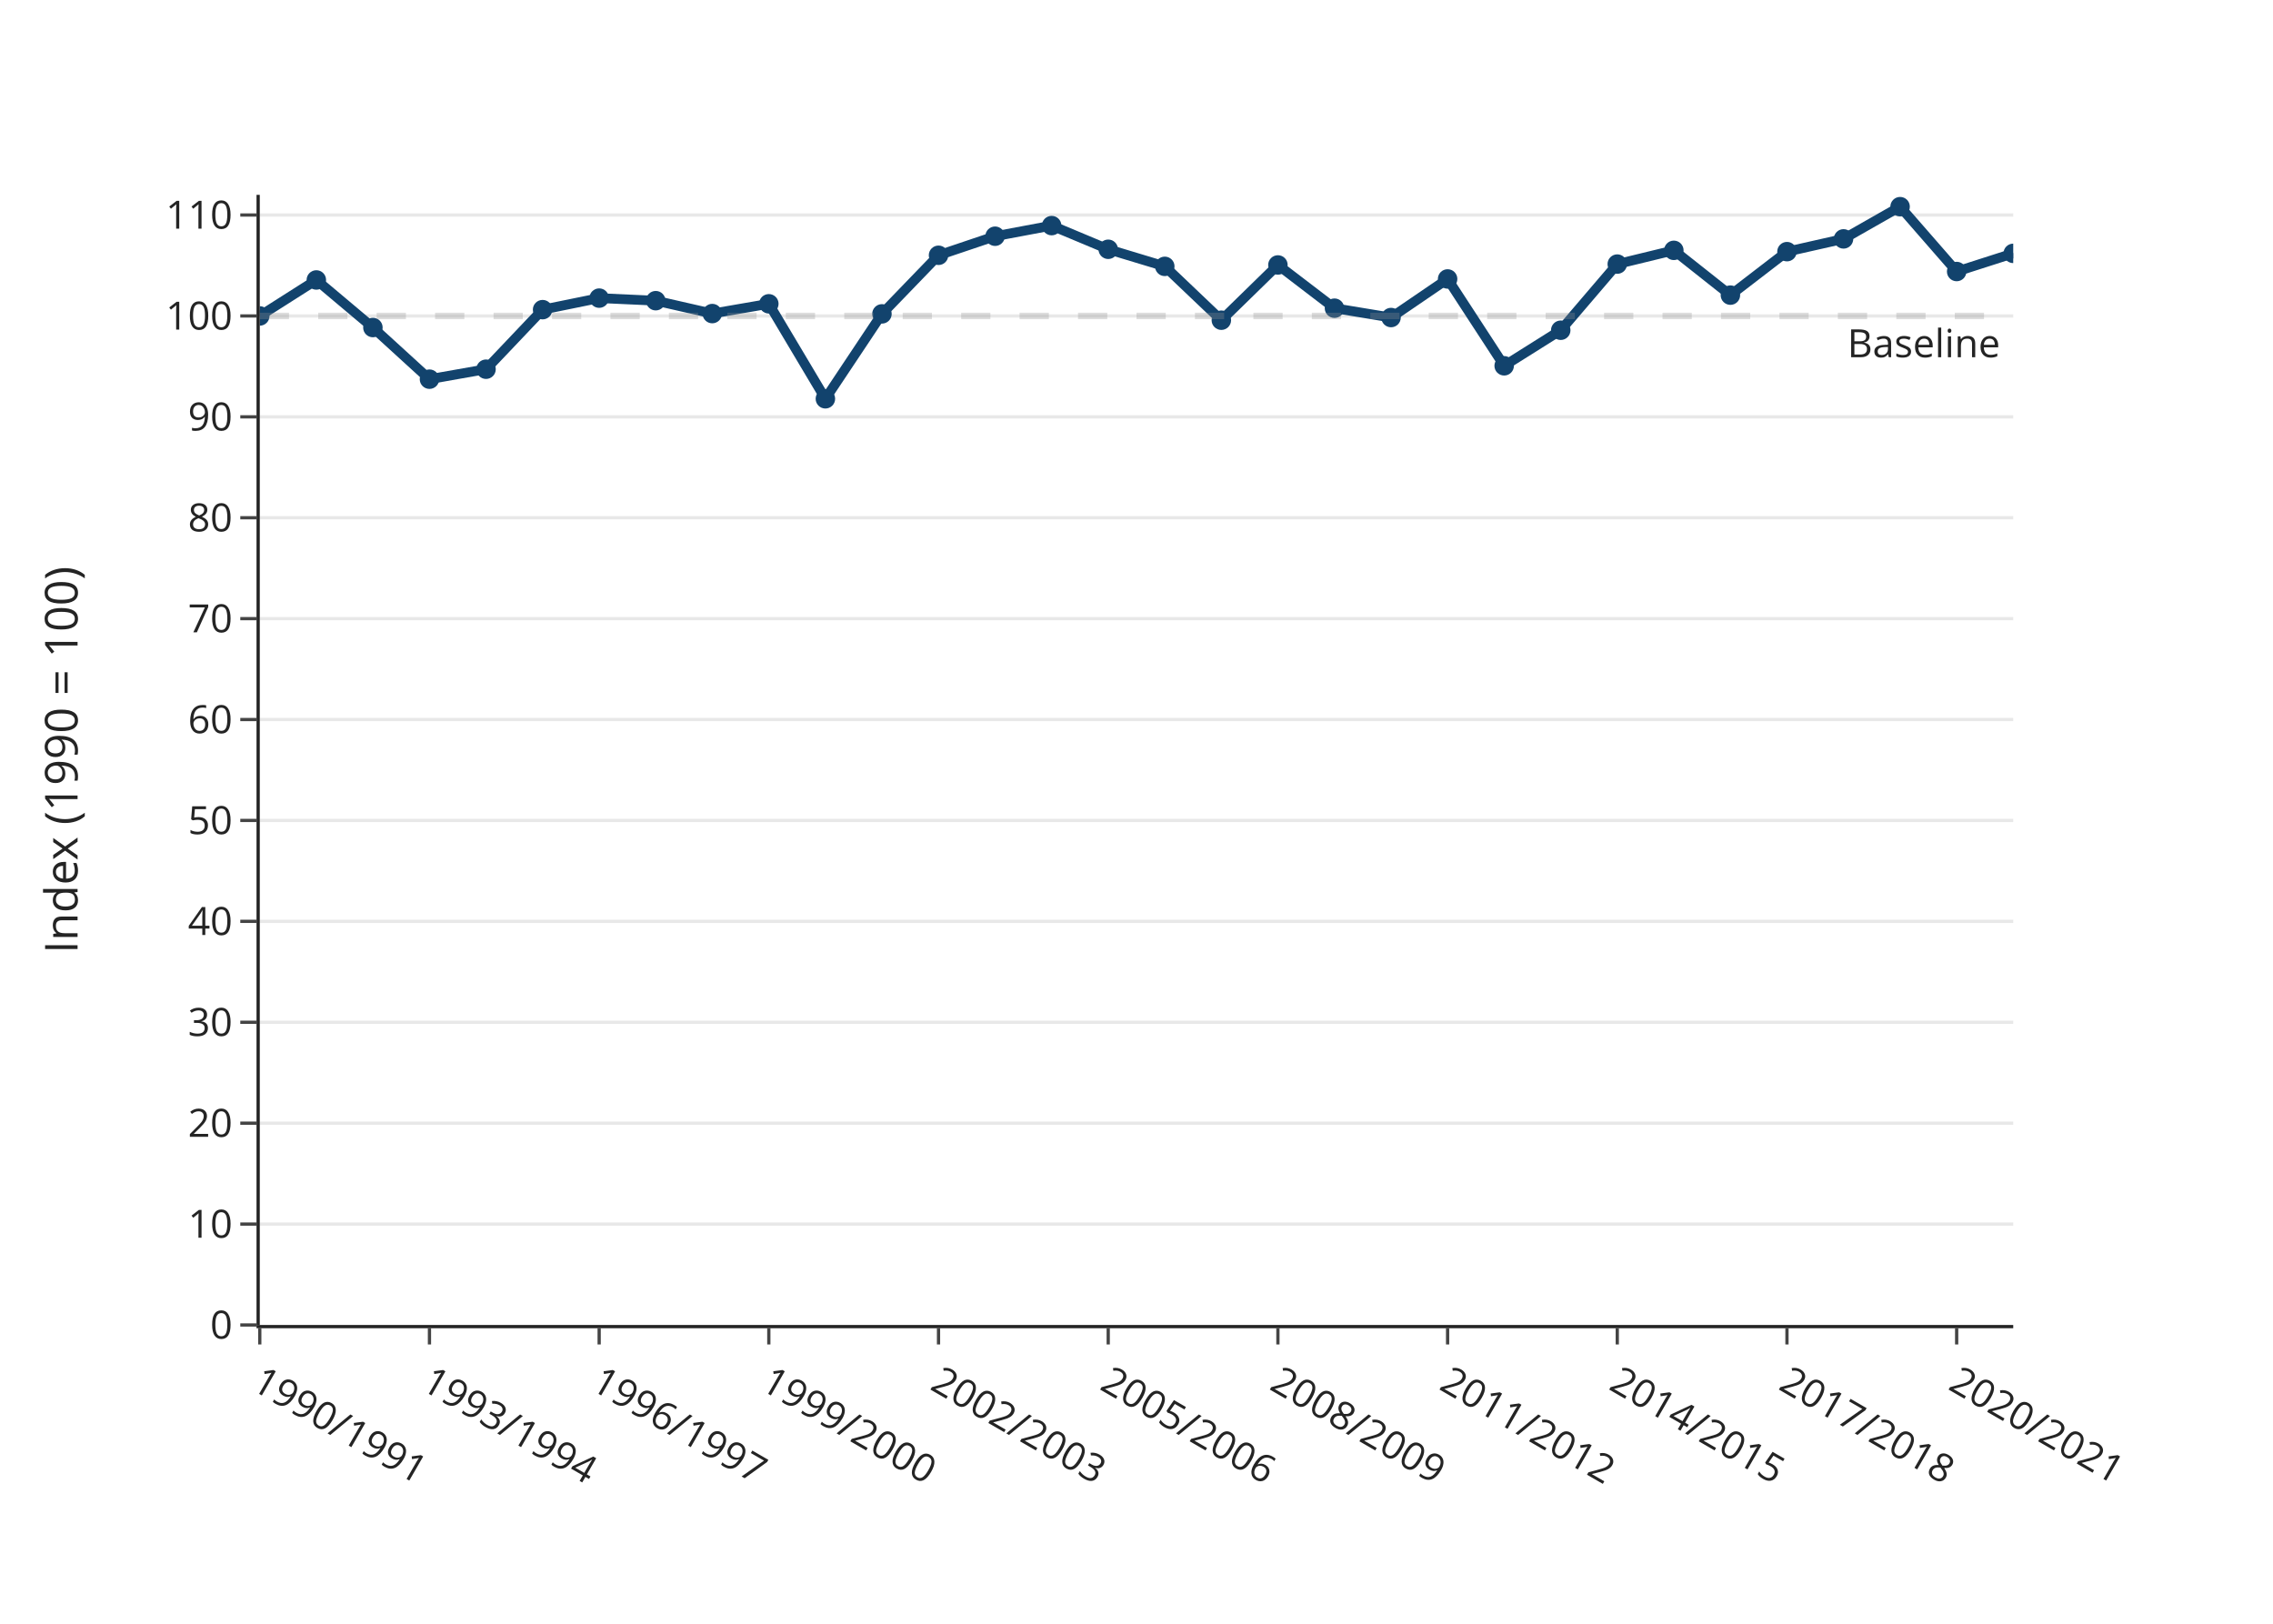
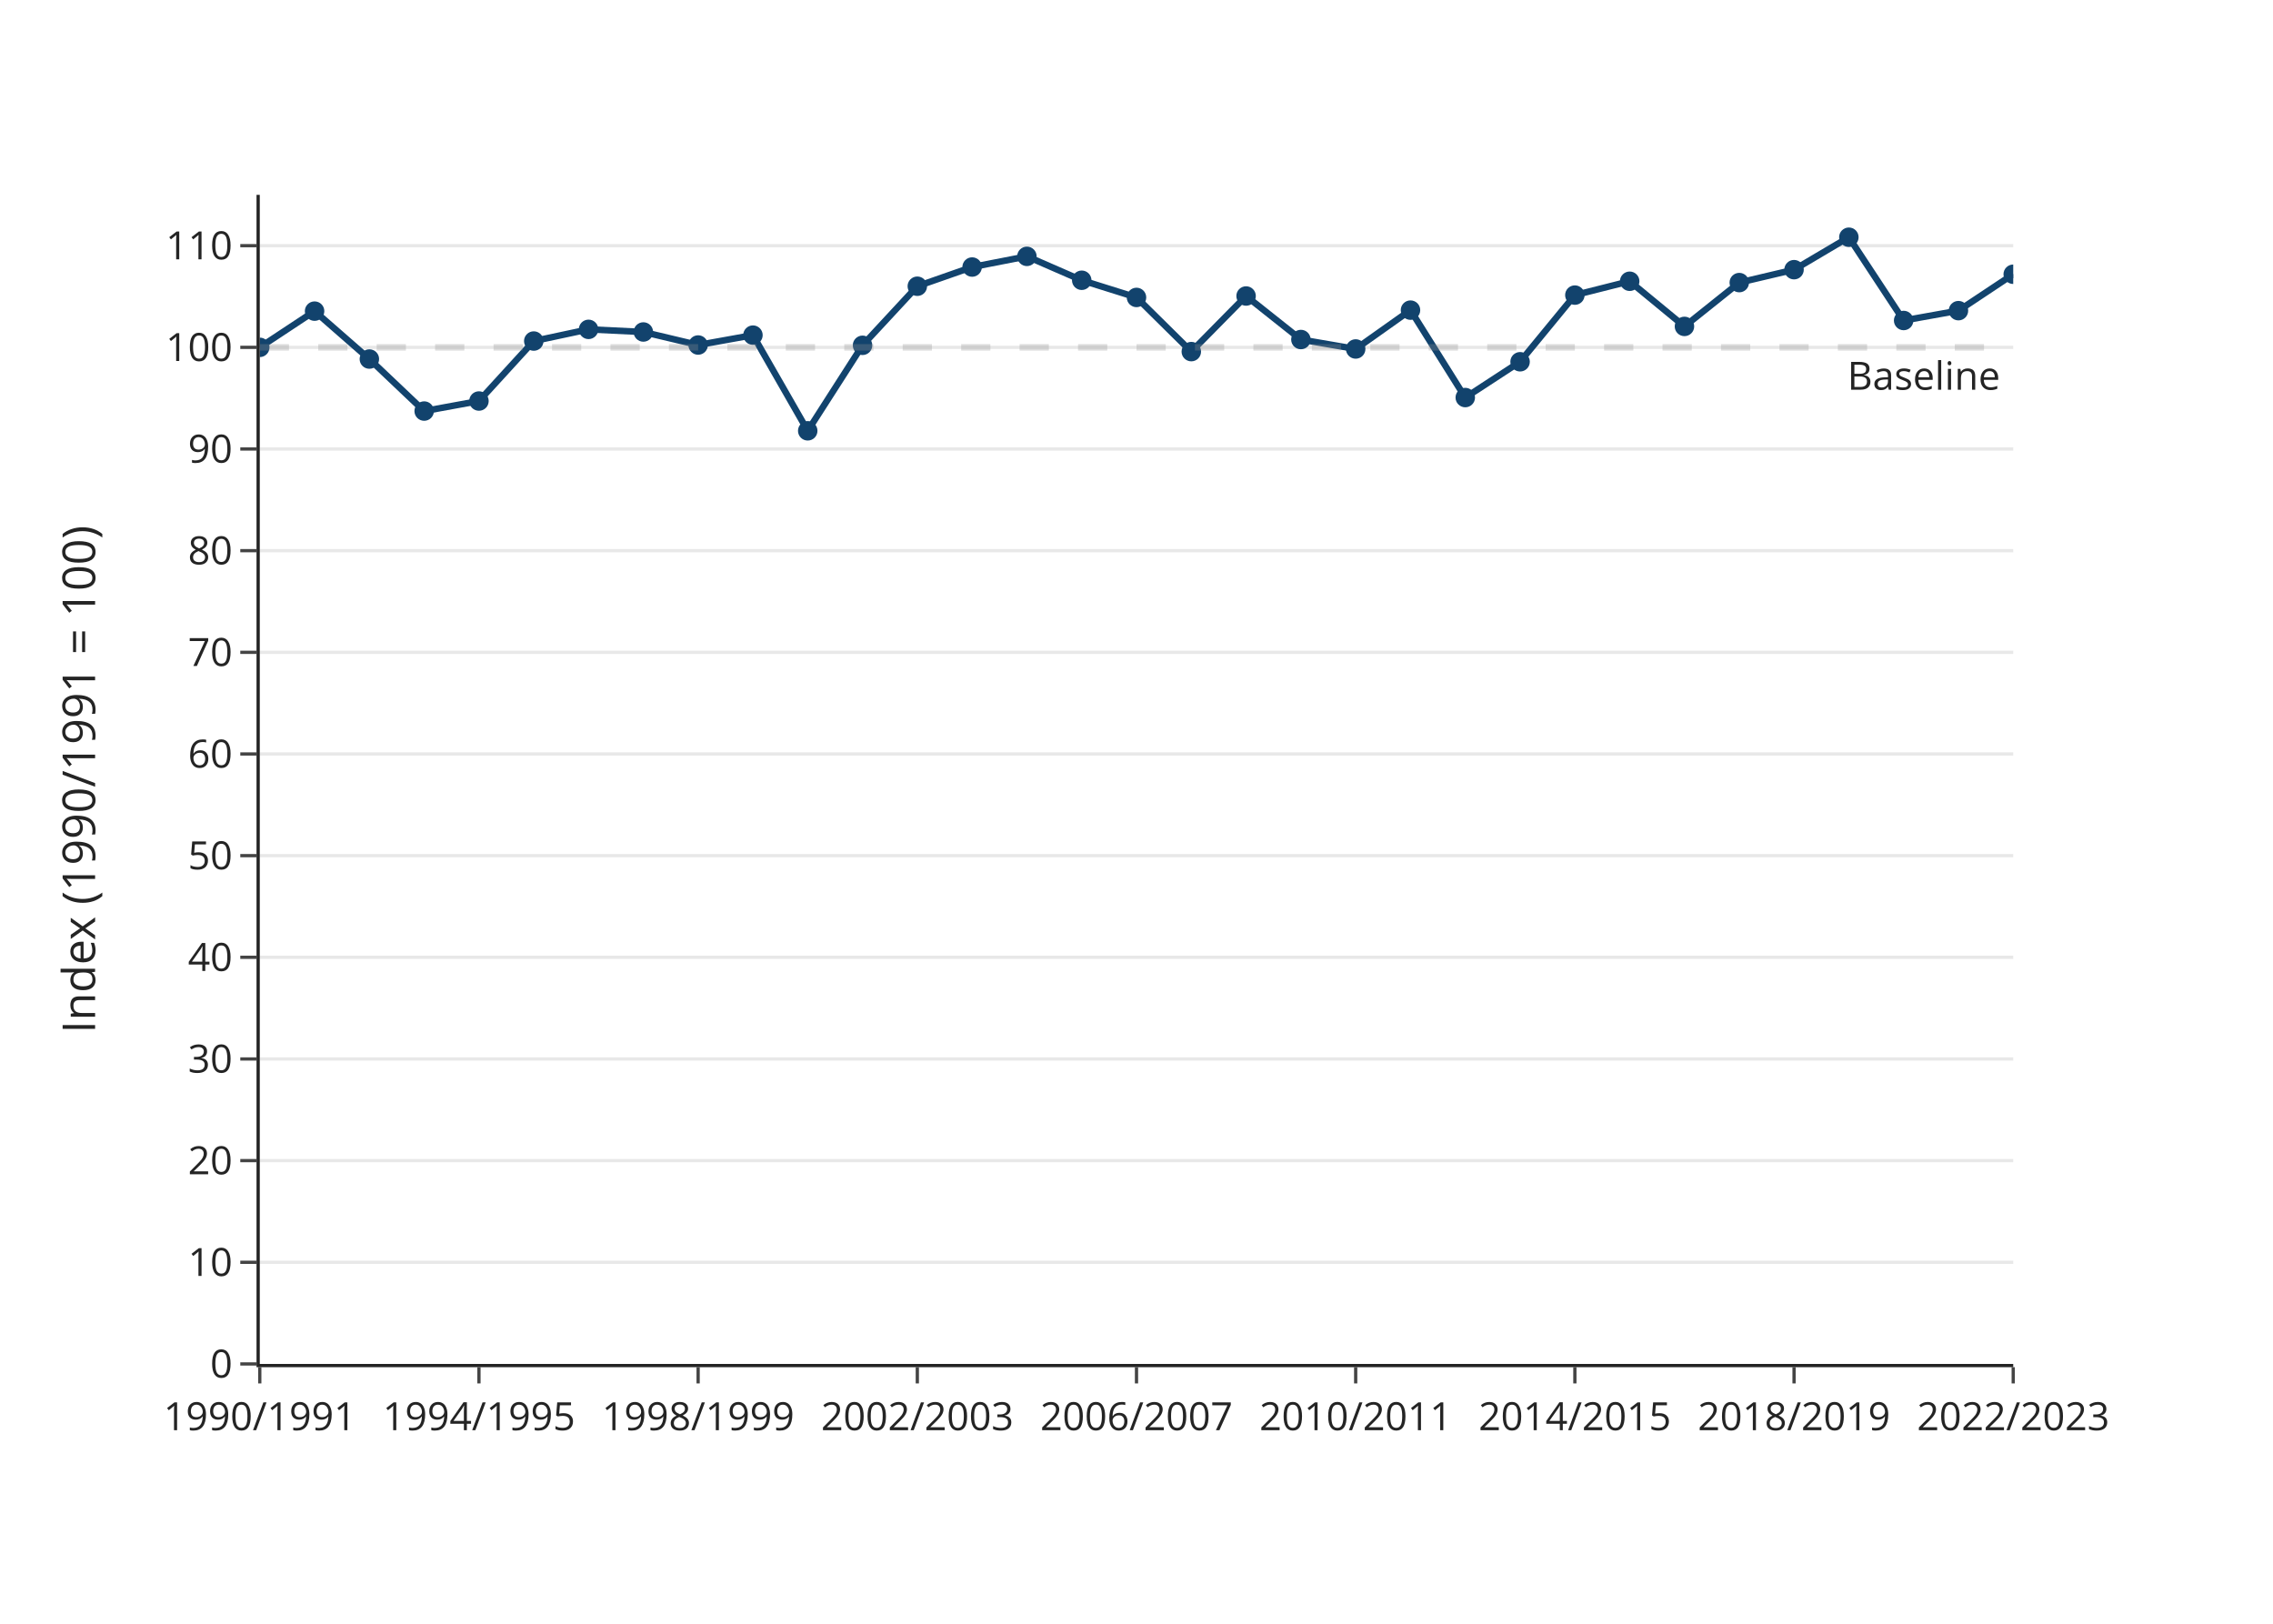
<svg xmlns="http://www.w3.org/2000/svg" class="main-svg" width="700" height="500" style="" viewBox="0 0 700 500">
  <rect x="0" y="0" width="700" height="500" style="fill: rgb(255, 255, 255); fill-opacity: 1;" />
-   <defs id="defs-6991d7">
+   <defs id="defs-ba2e02">
    <g class="clips">
-       <clipPath id="clip6991d7xyplot" class="plotclip">
-         <rect width="540" height="348" />
-       </clipPath>
-       <clipPath class="axesclip" id="clip6991d7x">
+       <clipPath id="clipba2e02xyplot" class="plotclip">
+         <rect width="540" height="360" />
+       </clipPath>
+       <clipPath class="axesclip" id="clipba2e02x">
        <rect x="80" y="0" width="540" height="500" />
      </clipPath>
-       <clipPath class="axesclip" id="clip6991d7y">
-         <rect x="0" y="60" width="700" height="348" />
-       </clipPath>
-       <clipPath class="axesclip" id="clip6991d7xy">
-         <rect x="80" y="60" width="540" height="348" />
+       <clipPath class="axesclip" id="clipba2e02y">
+         <rect x="0" y="60" width="700" height="360" />
+       </clipPath>
+       <clipPath class="axesclip" id="clipba2e02xy">
+         <rect x="80" y="60" width="540" height="360" />
      </clipPath>
    </g>
    <g class="gradients" />
    <g class="patterns" />
  </defs>
  <g class="bglayer" />
  <g class="layer-below">
    <g class="imagelayer" />
    <g class="shapelayer" />
  </g>
  <g class="cartesianlayer">
    <g class="subplot xy">
      <g class="layer-subplot">
        <g class="shapelayer" />
        <g class="imagelayer" />
      </g>
      <g class="minor-gridlayer">
        <g class="x" />
        <g class="y" />
      </g>
      <g class="gridlayer">
        <g class="x" />
        <g class="y">
-           <path class="ygrid crisp" transform="translate(0,376.93)" d="M80,0h540" style="stroke: rgb(232, 232, 232); stroke-opacity: 1; stroke-width: 1px;" />
-           <path class="ygrid crisp" transform="translate(0,345.86)" d="M80,0h540" style="stroke: rgb(232, 232, 232); stroke-opacity: 1; stroke-width: 1px;" />
-           <path class="ygrid crisp" transform="translate(0,314.79)" d="M80,0h540" style="stroke: rgb(232, 232, 232); stroke-opacity: 1; stroke-width: 1px;" />
-           <path class="ygrid crisp" transform="translate(0,283.71)" d="M80,0h540" style="stroke: rgb(232, 232, 232); stroke-opacity: 1; stroke-width: 1px;" />
-           <path class="ygrid crisp" transform="translate(0,252.64)" d="M80,0h540" style="stroke: rgb(232, 232, 232); stroke-opacity: 1; stroke-width: 1px;" />
-           <path class="ygrid crisp" transform="translate(0,221.57)" d="M80,0h540" style="stroke: rgb(232, 232, 232); stroke-opacity: 1; stroke-width: 1px;" />
-           <path class="ygrid crisp" transform="translate(0,190.5)" d="M80,0h540" style="stroke: rgb(232, 232, 232); stroke-opacity: 1; stroke-width: 1px;" />
-           <path class="ygrid crisp" transform="translate(0,159.43)" d="M80,0h540" style="stroke: rgb(232, 232, 232); stroke-opacity: 1; stroke-width: 1px;" />
-           <path class="ygrid crisp" transform="translate(0,128.36)" d="M80,0h540" style="stroke: rgb(232, 232, 232); stroke-opacity: 1; stroke-width: 1px;" />
-           <path class="ygrid crisp" transform="translate(0,97.29)" d="M80,0h540" style="stroke: rgb(232, 232, 232); stroke-opacity: 1; stroke-width: 1px;" />
-           <path class="ygrid crisp" transform="translate(0,66.21)" d="M80,0h540" style="stroke: rgb(232, 232, 232); stroke-opacity: 1; stroke-width: 1px;" />
+           <path class="ygrid crisp" transform="translate(0,388.7)" d="M80,0h540" style="stroke: rgb(232, 232, 232); stroke-opacity: 1; stroke-width: 1px;" />
+           <path class="ygrid crisp" transform="translate(0,357.39)" d="M80,0h540" style="stroke: rgb(232, 232, 232); stroke-opacity: 1; stroke-width: 1px;" />
+           <path class="ygrid crisp" transform="translate(0,326.09)" d="M80,0h540" style="stroke: rgb(232, 232, 232); stroke-opacity: 1; stroke-width: 1px;" />
+           <path class="ygrid crisp" transform="translate(0,294.78)" d="M80,0h540" style="stroke: rgb(232, 232, 232); stroke-opacity: 1; stroke-width: 1px;" />
+           <path class="ygrid crisp" transform="translate(0,263.48)" d="M80,0h540" style="stroke: rgb(232, 232, 232); stroke-opacity: 1; stroke-width: 1px;" />
+           <path class="ygrid crisp" transform="translate(0,232.17)" d="M80,0h540" style="stroke: rgb(232, 232, 232); stroke-opacity: 1; stroke-width: 1px;" />
+           <path class="ygrid crisp" transform="translate(0,200.87)" d="M80,0h540" style="stroke: rgb(232, 232, 232); stroke-opacity: 1; stroke-width: 1px;" />
+           <path class="ygrid crisp" transform="translate(0,169.57)" d="M80,0h540" style="stroke: rgb(232, 232, 232); stroke-opacity: 1; stroke-width: 1px;" />
+           <path class="ygrid crisp" transform="translate(0,138.26)" d="M80,0h540" style="stroke: rgb(232, 232, 232); stroke-opacity: 1; stroke-width: 1px;" />
+           <path class="ygrid crisp" transform="translate(0,106.96)" d="M80,0h540" style="stroke: rgb(232, 232, 232); stroke-opacity: 1; stroke-width: 1px;" />
+           <path class="ygrid crisp" transform="translate(0,75.65)" d="M80,0h540" style="stroke: rgb(232, 232, 232); stroke-opacity: 1; stroke-width: 1px;" />
        </g>
      </g>
      <g class="zerolinelayer" />
+       <g class="layer-between">
+         <g class="shapelayer" />
+         <g class="imagelayer" />
+       </g>
      <path class="xlines-below" />
      <path class="ylines-below" />
      <g class="overlines-below" />
      <g class="xaxislayer-below" />
      <g class="yaxislayer-below" />
      <g class="overaxes-below" />
-       <g class="plot" transform="translate(80,60)" clip-path="url(#clip6991d7xyplot)">
+       <g class="plot" transform="translate(80,60)" clip-path="url(#clipba2e02xyplot)">
        <g class="scatterlayer mlayer">
-           <g class="trace scatter traceb285ca" style="stroke-miterlimit: 2; opacity: 1;">
+           <g class="trace scatter trace11391c" style="stroke-miterlimit: 2; opacity: 1;">
            <g class="fills" />
            <g class="errorbars" />
            <g class="lines">
-               <path class="js-line" d="M0,37.29L17.42,26.21L34.84,40.86L52.26,56.76L69.68,53.69L87.1,35.35L104.52,31.8L121.94,32.59L139.35,36.56L156.77,33.55L174.19,62.8L191.61,36.65L209.03,18.61L226.45,12.74L243.87,9.47L261.29,16.76L278.71,22.02L296.13,38.6L313.55,21.59L330.97,34.9L348.39,37.78L365.81,25.9L383.23,52.64L400.65,41.69L418.06,21.32L435.48,17.09L452.9,30.88L470.32,17.49L487.74,13.56L505.16,3.64L522.58,23.61L540,18.02" style="vector-effect: non-scaling-stroke; fill: none; stroke: rgb(18, 67, 109); stroke-opacity: 1; stroke-width: 3px; opacity: 1;" />
+               <path class="js-line" d="M0,46.96L16.88,35.81L33.75,50.56L50.63,66.58L67.5,63.49L84.38,45.02L101.25,41.42L118.13,42.23L135,46.24L151.88,43.2L168.75,72.66L185.63,46.33L202.5,28.14L219.38,22.23L236.25,18.94L253.13,26.3L270,31.59L286.88,48.27L303.75,31.15L320.63,44.55L337.5,47.46L354.38,35.5L371.25,62.42L388.13,51.4L405,30.87L421.88,26.61L438.75,40.51L455.63,27.02L472.5,23.04L489.38,13.05L506.25,38.69L523.13,35.66L540,24.45" style="vector-effect: none; fill: none; stroke: rgb(18, 67, 109); stroke-opacity: 1; stroke-width: 2px; opacity: 1;" />
            </g>
            <g class="points">
-               <path class="point" transform="translate(0,37.29)" d="M3,0A3,3 0 1,1 0,-3A3,3 0 0,1 3,0Z" style="opacity: 1; stroke-width: 0px; fill: rgb(18, 67, 109); fill-opacity: 1;" />
-               <path class="point" transform="translate(17.42,26.21)" d="M3,0A3,3 0 1,1 0,-3A3,3 0 0,1 3,0Z" style="opacity: 1; stroke-width: 0px; fill: rgb(18, 67, 109); fill-opacity: 1;" />
-               <path class="point" transform="translate(34.84,40.86)" d="M3,0A3,3 0 1,1 0,-3A3,3 0 0,1 3,0Z" style="opacity: 1; stroke-width: 0px; fill: rgb(18, 67, 109); fill-opacity: 1;" />
-               <path class="point" transform="translate(52.26,56.76)" d="M3,0A3,3 0 1,1 0,-3A3,3 0 0,1 3,0Z" style="opacity: 1; stroke-width: 0px; fill: rgb(18, 67, 109); fill-opacity: 1;" />
-               <path class="point" transform="translate(69.68,53.69)" d="M3,0A3,3 0 1,1 0,-3A3,3 0 0,1 3,0Z" style="opacity: 1; stroke-width: 0px; fill: rgb(18, 67, 109); fill-opacity: 1;" />
-               <path class="point" transform="translate(87.1,35.35)" d="M3,0A3,3 0 1,1 0,-3A3,3 0 0,1 3,0Z" style="opacity: 1; stroke-width: 0px; fill: rgb(18, 67, 109); fill-opacity: 1;" />
-               <path class="point" transform="translate(104.52,31.8)" d="M3,0A3,3 0 1,1 0,-3A3,3 0 0,1 3,0Z" style="opacity: 1; stroke-width: 0px; fill: rgb(18, 67, 109); fill-opacity: 1;" />
-               <path class="point" transform="translate(121.94,32.59)" d="M3,0A3,3 0 1,1 0,-3A3,3 0 0,1 3,0Z" style="opacity: 1; stroke-width: 0px; fill: rgb(18, 67, 109); fill-opacity: 1;" />
-               <path class="point" transform="translate(139.35,36.56)" d="M3,0A3,3 0 1,1 0,-3A3,3 0 0,1 3,0Z" style="opacity: 1; stroke-width: 0px; fill: rgb(18, 67, 109); fill-opacity: 1;" />
-               <path class="point" transform="translate(156.77,33.55)" d="M3,0A3,3 0 1,1 0,-3A3,3 0 0,1 3,0Z" style="opacity: 1; stroke-width: 0px; fill: rgb(18, 67, 109); fill-opacity: 1;" />
-               <path class="point" transform="translate(174.19,62.8)" d="M3,0A3,3 0 1,1 0,-3A3,3 0 0,1 3,0Z" style="opacity: 1; stroke-width: 0px; fill: rgb(18, 67, 109); fill-opacity: 1;" />
-               <path class="point" transform="translate(191.61,36.65)" d="M3,0A3,3 0 1,1 0,-3A3,3 0 0,1 3,0Z" style="opacity: 1; stroke-width: 0px; fill: rgb(18, 67, 109); fill-opacity: 1;" />
-               <path class="point" transform="translate(209.03,18.61)" d="M3,0A3,3 0 1,1 0,-3A3,3 0 0,1 3,0Z" style="opacity: 1; stroke-width: 0px; fill: rgb(18, 67, 109); fill-opacity: 1;" />
-               <path class="point" transform="translate(226.45,12.74)" d="M3,0A3,3 0 1,1 0,-3A3,3 0 0,1 3,0Z" style="opacity: 1; stroke-width: 0px; fill: rgb(18, 67, 109); fill-opacity: 1;" />
-               <path class="point" transform="translate(243.87,9.47)" d="M3,0A3,3 0 1,1 0,-3A3,3 0 0,1 3,0Z" style="opacity: 1; stroke-width: 0px; fill: rgb(18, 67, 109); fill-opacity: 1;" />
-               <path class="point" transform="translate(261.29,16.76)" d="M3,0A3,3 0 1,1 0,-3A3,3 0 0,1 3,0Z" style="opacity: 1; stroke-width: 0px; fill: rgb(18, 67, 109); fill-opacity: 1;" />
-               <path class="point" transform="translate(278.71,22.02)" d="M3,0A3,3 0 1,1 0,-3A3,3 0 0,1 3,0Z" style="opacity: 1; stroke-width: 0px; fill: rgb(18, 67, 109); fill-opacity: 1;" />
-               <path class="point" transform="translate(296.13,38.6)" d="M3,0A3,3 0 1,1 0,-3A3,3 0 0,1 3,0Z" style="opacity: 1; stroke-width: 0px; fill: rgb(18, 67, 109); fill-opacity: 1;" />
-               <path class="point" transform="translate(313.55,21.59)" d="M3,0A3,3 0 1,1 0,-3A3,3 0 0,1 3,0Z" style="opacity: 1; stroke-width: 0px; fill: rgb(18, 67, 109); fill-opacity: 1;" />
-               <path class="point" transform="translate(330.97,34.9)" d="M3,0A3,3 0 1,1 0,-3A3,3 0 0,1 3,0Z" style="opacity: 1; stroke-width: 0px; fill: rgb(18, 67, 109); fill-opacity: 1;" />
-               <path class="point" transform="translate(348.39,37.78)" d="M3,0A3,3 0 1,1 0,-3A3,3 0 0,1 3,0Z" style="opacity: 1; stroke-width: 0px; fill: rgb(18, 67, 109); fill-opacity: 1;" />
-               <path class="point" transform="translate(365.81,25.9)" d="M3,0A3,3 0 1,1 0,-3A3,3 0 0,1 3,0Z" style="opacity: 1; stroke-width: 0px; fill: rgb(18, 67, 109); fill-opacity: 1;" />
-               <path class="point" transform="translate(383.23,52.64)" d="M3,0A3,3 0 1,1 0,-3A3,3 0 0,1 3,0Z" style="opacity: 1; stroke-width: 0px; fill: rgb(18, 67, 109); fill-opacity: 1;" />
-               <path class="point" transform="translate(400.65,41.69)" d="M3,0A3,3 0 1,1 0,-3A3,3 0 0,1 3,0Z" style="opacity: 1; stroke-width: 0px; fill: rgb(18, 67, 109); fill-opacity: 1;" />
-               <path class="point" transform="translate(418.06,21.32)" d="M3,0A3,3 0 1,1 0,-3A3,3 0 0,1 3,0Z" style="opacity: 1; stroke-width: 0px; fill: rgb(18, 67, 109); fill-opacity: 1;" />
-               <path class="point" transform="translate(435.48,17.09)" d="M3,0A3,3 0 1,1 0,-3A3,3 0 0,1 3,0Z" style="opacity: 1; stroke-width: 0px; fill: rgb(18, 67, 109); fill-opacity: 1;" />
-               <path class="point" transform="translate(452.9,30.88)" d="M3,0A3,3 0 1,1 0,-3A3,3 0 0,1 3,0Z" style="opacity: 1; stroke-width: 0px; fill: rgb(18, 67, 109); fill-opacity: 1;" />
-               <path class="point" transform="translate(470.32,17.49)" d="M3,0A3,3 0 1,1 0,-3A3,3 0 0,1 3,0Z" style="opacity: 1; stroke-width: 0px; fill: rgb(18, 67, 109); fill-opacity: 1;" />
-               <path class="point" transform="translate(487.74,13.56)" d="M3,0A3,3 0 1,1 0,-3A3,3 0 0,1 3,0Z" style="opacity: 1; stroke-width: 0px; fill: rgb(18, 67, 109); fill-opacity: 1;" />
-               <path class="point" transform="translate(505.16,3.64)" d="M3,0A3,3 0 1,1 0,-3A3,3 0 0,1 3,0Z" style="opacity: 1; stroke-width: 0px; fill: rgb(18, 67, 109); fill-opacity: 1;" />
-               <path class="point" transform="translate(522.58,23.61)" d="M3,0A3,3 0 1,1 0,-3A3,3 0 0,1 3,0Z" style="opacity: 1; stroke-width: 0px; fill: rgb(18, 67, 109); fill-opacity: 1;" />
-               <path class="point" transform="translate(540,18.02)" d="M3,0A3,3 0 1,1 0,-3A3,3 0 0,1 3,0Z" style="opacity: 1; stroke-width: 0px; fill: rgb(18, 67, 109); fill-opacity: 1;" />
+               <path class="point" transform="translate(0,46.96)" d="M3,0A3,3 0 1,1 0,-3A3,3 0 0,1 3,0Z" style="opacity: 1; stroke-width: 0px; fill: rgb(18, 67, 109); fill-opacity: 1;" />
+               <path class="point" transform="translate(16.88,35.81)" d="M3,0A3,3 0 1,1 0,-3A3,3 0 0,1 3,0Z" style="opacity: 1; stroke-width: 0px; fill: rgb(18, 67, 109); fill-opacity: 1;" />
+               <path class="point" transform="translate(33.75,50.56)" d="M3,0A3,3 0 1,1 0,-3A3,3 0 0,1 3,0Z" style="opacity: 1; stroke-width: 0px; fill: rgb(18, 67, 109); fill-opacity: 1;" />
+               <path class="point" transform="translate(50.63,66.58)" d="M3,0A3,3 0 1,1 0,-3A3,3 0 0,1 3,0Z" style="opacity: 1; stroke-width: 0px; fill: rgb(18, 67, 109); fill-opacity: 1;" />
+               <path class="point" transform="translate(67.5,63.49)" d="M3,0A3,3 0 1,1 0,-3A3,3 0 0,1 3,0Z" style="opacity: 1; stroke-width: 0px; fill: rgb(18, 67, 109); fill-opacity: 1;" />
+               <path class="point" transform="translate(84.38,45.02)" d="M3,0A3,3 0 1,1 0,-3A3,3 0 0,1 3,0Z" style="opacity: 1; stroke-width: 0px; fill: rgb(18, 67, 109); fill-opacity: 1;" />
+               <path class="point" transform="translate(101.25,41.42)" d="M3,0A3,3 0 1,1 0,-3A3,3 0 0,1 3,0Z" style="opacity: 1; stroke-width: 0px; fill: rgb(18, 67, 109); fill-opacity: 1;" />
+               <path class="point" transform="translate(118.13,42.23)" d="M3,0A3,3 0 1,1 0,-3A3,3 0 0,1 3,0Z" style="opacity: 1; stroke-width: 0px; fill: rgb(18, 67, 109); fill-opacity: 1;" />
+               <path class="point" transform="translate(135,46.24)" d="M3,0A3,3 0 1,1 0,-3A3,3 0 0,1 3,0Z" style="opacity: 1; stroke-width: 0px; fill: rgb(18, 67, 109); fill-opacity: 1;" />
+               <path class="point" transform="translate(151.88,43.2)" d="M3,0A3,3 0 1,1 0,-3A3,3 0 0,1 3,0Z" style="opacity: 1; stroke-width: 0px; fill: rgb(18, 67, 109); fill-opacity: 1;" />
+               <path class="point" transform="translate(168.75,72.66)" d="M3,0A3,3 0 1,1 0,-3A3,3 0 0,1 3,0Z" style="opacity: 1; stroke-width: 0px; fill: rgb(18, 67, 109); fill-opacity: 1;" />
+               <path class="point" transform="translate(185.63,46.33)" d="M3,0A3,3 0 1,1 0,-3A3,3 0 0,1 3,0Z" style="opacity: 1; stroke-width: 0px; fill: rgb(18, 67, 109); fill-opacity: 1;" />
+               <path class="point" transform="translate(202.5,28.14)" d="M3,0A3,3 0 1,1 0,-3A3,3 0 0,1 3,0Z" style="opacity: 1; stroke-width: 0px; fill: rgb(18, 67, 109); fill-opacity: 1;" />
+               <path class="point" transform="translate(219.38,22.23)" d="M3,0A3,3 0 1,1 0,-3A3,3 0 0,1 3,0Z" style="opacity: 1; stroke-width: 0px; fill: rgb(18, 67, 109); fill-opacity: 1;" />
+               <path class="point" transform="translate(236.25,18.94)" d="M3,0A3,3 0 1,1 0,-3A3,3 0 0,1 3,0Z" style="opacity: 1; stroke-width: 0px; fill: rgb(18, 67, 109); fill-opacity: 1;" />
+               <path class="point" transform="translate(253.13,26.3)" d="M3,0A3,3 0 1,1 0,-3A3,3 0 0,1 3,0Z" style="opacity: 1; stroke-width: 0px; fill: rgb(18, 67, 109); fill-opacity: 1;" />
+               <path class="point" transform="translate(270,31.59)" d="M3,0A3,3 0 1,1 0,-3A3,3 0 0,1 3,0Z" style="opacity: 1; stroke-width: 0px; fill: rgb(18, 67, 109); fill-opacity: 1;" />
+               <path class="point" transform="translate(286.88,48.27)" d="M3,0A3,3 0 1,1 0,-3A3,3 0 0,1 3,0Z" style="opacity: 1; stroke-width: 0px; fill: rgb(18, 67, 109); fill-opacity: 1;" />
+               <path class="point" transform="translate(303.75,31.15)" d="M3,0A3,3 0 1,1 0,-3A3,3 0 0,1 3,0Z" style="opacity: 1; stroke-width: 0px; fill: rgb(18, 67, 109); fill-opacity: 1;" />
+               <path class="point" transform="translate(320.63,44.55)" d="M3,0A3,3 0 1,1 0,-3A3,3 0 0,1 3,0Z" style="opacity: 1; stroke-width: 0px; fill: rgb(18, 67, 109); fill-opacity: 1;" />
+               <path class="point" transform="translate(337.5,47.46)" d="M3,0A3,3 0 1,1 0,-3A3,3 0 0,1 3,0Z" style="opacity: 1; stroke-width: 0px; fill: rgb(18, 67, 109); fill-opacity: 1;" />
+               <path class="point" transform="translate(354.38,35.5)" d="M3,0A3,3 0 1,1 0,-3A3,3 0 0,1 3,0Z" style="opacity: 1; stroke-width: 0px; fill: rgb(18, 67, 109); fill-opacity: 1;" />
+               <path class="point" transform="translate(371.25,62.42)" d="M3,0A3,3 0 1,1 0,-3A3,3 0 0,1 3,0Z" style="opacity: 1; stroke-width: 0px; fill: rgb(18, 67, 109); fill-opacity: 1;" />
+               <path class="point" transform="translate(388.13,51.4)" d="M3,0A3,3 0 1,1 0,-3A3,3 0 0,1 3,0Z" style="opacity: 1; stroke-width: 0px; fill: rgb(18, 67, 109); fill-opacity: 1;" />
+               <path class="point" transform="translate(405,30.87)" d="M3,0A3,3 0 1,1 0,-3A3,3 0 0,1 3,0Z" style="opacity: 1; stroke-width: 0px; fill: rgb(18, 67, 109); fill-opacity: 1;" />
+               <path class="point" transform="translate(421.88,26.61)" d="M3,0A3,3 0 1,1 0,-3A3,3 0 0,1 3,0Z" style="opacity: 1; stroke-width: 0px; fill: rgb(18, 67, 109); fill-opacity: 1;" />
+               <path class="point" transform="translate(438.75,40.51)" d="M3,0A3,3 0 1,1 0,-3A3,3 0 0,1 3,0Z" style="opacity: 1; stroke-width: 0px; fill: rgb(18, 67, 109); fill-opacity: 1;" />
+               <path class="point" transform="translate(455.63,27.02)" d="M3,0A3,3 0 1,1 0,-3A3,3 0 0,1 3,0Z" style="opacity: 1; stroke-width: 0px; fill: rgb(18, 67, 109); fill-opacity: 1;" />
+               <path class="point" transform="translate(472.5,23.04)" d="M3,0A3,3 0 1,1 0,-3A3,3 0 0,1 3,0Z" style="opacity: 1; stroke-width: 0px; fill: rgb(18, 67, 109); fill-opacity: 1;" />
+               <path class="point" transform="translate(489.38,13.05)" d="M3,0A3,3 0 1,1 0,-3A3,3 0 0,1 3,0Z" style="opacity: 1; stroke-width: 0px; fill: rgb(18, 67, 109); fill-opacity: 1;" />
+               <path class="point" transform="translate(506.25,38.69)" d="M3,0A3,3 0 1,1 0,-3A3,3 0 0,1 3,0Z" style="opacity: 1; stroke-width: 0px; fill: rgb(18, 67, 109); fill-opacity: 1;" />
+               <path class="point" transform="translate(523.13,35.66)" d="M3,0A3,3 0 1,1 0,-3A3,3 0 0,1 3,0Z" style="opacity: 1; stroke-width: 0px; fill: rgb(18, 67, 109); fill-opacity: 1;" />
+               <path class="point" transform="translate(540,24.45)" d="M3,0A3,3 0 1,1 0,-3A3,3 0 0,1 3,0Z" style="opacity: 1; stroke-width: 0px; fill: rgb(18, 67, 109); fill-opacity: 1;" />
            </g>
            <g class="text" />
          </g>
        </g>
      </g>
      <g class="overplot" />
-       <path class="xlines-above crisp" d="M79,408.5H620" style="fill: none; stroke-width: 1px; stroke: rgb(36, 36, 36); stroke-opacity: 1;" />
-       <path class="ylines-above crisp" d="M79.5,60V408" style="fill: none; stroke-width: 1px; stroke: rgb(36, 36, 36); stroke-opacity: 1;" />
+       <path class="xlines-above crisp" d="M79,420.5H620" style="fill: none; stroke-width: 1px; stroke: rgb(36, 36, 36); stroke-opacity: 1;" />
+       <path class="ylines-above crisp" d="M79.5,60V420" style="fill: none; stroke-width: 1px; stroke: rgb(36, 36, 36); stroke-opacity: 1;" />
      <g class="overlines-above" />
      <g class="xaxislayer-above">
-         <path class="xtick ticks crisp" d="M0,409v5" transform="translate(80,0)" style="stroke: rgb(68, 68, 68); stroke-opacity: 1; stroke-width: 1px;" />
-         <path class="xtick ticks crisp" d="M0,409v5" transform="translate(132.26,0)" style="stroke: rgb(68, 68, 68); stroke-opacity: 1; stroke-width: 1px;" />
-         <path class="xtick ticks crisp" d="M0,409v5" transform="translate(184.52,0)" style="stroke: rgb(68, 68, 68); stroke-opacity: 1; stroke-width: 1px;" />
-         <path class="xtick ticks crisp" d="M0,409v5" transform="translate(236.77,0)" style="stroke: rgb(68, 68, 68); stroke-opacity: 1; stroke-width: 1px;" />
-         <path class="xtick ticks crisp" d="M0,409v5" transform="translate(289.03,0)" style="stroke: rgb(68, 68, 68); stroke-opacity: 1; stroke-width: 1px;" />
-         <path class="xtick ticks crisp" d="M0,409v5" transform="translate(341.29,0)" style="stroke: rgb(68, 68, 68); stroke-opacity: 1; stroke-width: 1px;" />
-         <path class="xtick ticks crisp" d="M0,409v5" transform="translate(393.55,0)" style="stroke: rgb(68, 68, 68); stroke-opacity: 1; stroke-width: 1px;" />
-         <path class="xtick ticks crisp" d="M0,409v5" transform="translate(445.81,0)" style="stroke: rgb(68, 68, 68); stroke-opacity: 1; stroke-width: 1px;" />
-         <path class="xtick ticks crisp" d="M0,409v5" transform="translate(498.06,0)" style="stroke: rgb(68, 68, 68); stroke-opacity: 1; stroke-width: 1px;" />
-         <path class="xtick ticks crisp" d="M0,409v5" transform="translate(550.32,0)" style="stroke: rgb(68, 68, 68); stroke-opacity: 1; stroke-width: 1px;" />
-         <path class="xtick ticks crisp" d="M0,409v5" transform="translate(602.58,0)" style="stroke: rgb(68, 68, 68); stroke-opacity: 1; stroke-width: 1px;" />
-         <g class="xtick">
-           <text text-anchor="start" x="0" y="428.4" transform="translate(80,0) rotate(30,0,422.4)" style="font-family: 'Open Sans', verdana, arial, sans-serif; font-size: 12px; fill: rgb(36, 36, 36); fill-opacity: 1; white-space: pre; opacity: 1;">1990/1991</text>
-         </g>
-         <g class="xtick">
-           <text text-anchor="start" x="0" y="428.4" transform="translate(132.26,0) rotate(30,0,422.4)" style="font-family: 'Open Sans', verdana, arial, sans-serif; font-size: 12px; fill: rgb(36, 36, 36); fill-opacity: 1; white-space: pre; opacity: 1;">1993/1994</text>
-         </g>
-         <g class="xtick">
-           <text text-anchor="start" x="0" y="428.4" transform="translate(184.52,0) rotate(30,0,422.4)" style="font-family: 'Open Sans', verdana, arial, sans-serif; font-size: 12px; fill: rgb(36, 36, 36); fill-opacity: 1; white-space: pre; opacity: 1;">1996/1997</text>
-         </g>
-         <g class="xtick">
-           <text text-anchor="start" x="0" y="428.4" transform="translate(236.77,0) rotate(30,0,422.4)" style="font-family: 'Open Sans', verdana, arial, sans-serif; font-size: 12px; fill: rgb(36, 36, 36); fill-opacity: 1; white-space: pre; opacity: 1;">1999/2000</text>
-         </g>
-         <g class="xtick">
-           <text text-anchor="start" x="0" y="428.4" transform="translate(289.03,0) rotate(30,0,422.4)" style="font-family: 'Open Sans', verdana, arial, sans-serif; font-size: 12px; fill: rgb(36, 36, 36); fill-opacity: 1; white-space: pre; opacity: 1;">2002/2003</text>
-         </g>
-         <g class="xtick">
-           <text text-anchor="start" x="0" y="428.4" transform="translate(341.29,0) rotate(30,0,422.4)" style="font-family: 'Open Sans', verdana, arial, sans-serif; font-size: 12px; fill: rgb(36, 36, 36); fill-opacity: 1; white-space: pre; opacity: 1;">2005/2006</text>
-         </g>
-         <g class="xtick">
-           <text text-anchor="start" x="0" y="428.4" transform="translate(393.55,0) rotate(30,0,422.4)" style="font-family: 'Open Sans', verdana, arial, sans-serif; font-size: 12px; fill: rgb(36, 36, 36); fill-opacity: 1; white-space: pre; opacity: 1;">2008/2009</text>
-         </g>
-         <g class="xtick">
-           <text text-anchor="start" x="0" y="428.4" transform="translate(445.81,0) rotate(30,0,422.4)" style="font-family: 'Open Sans', verdana, arial, sans-serif; font-size: 12px; fill: rgb(36, 36, 36); fill-opacity: 1; white-space: pre; opacity: 1;">2011/2012</text>
-         </g>
-         <g class="xtick">
-           <text text-anchor="start" x="0" y="428.4" transform="translate(498.06,0) rotate(30,0,422.4)" style="font-family: 'Open Sans', verdana, arial, sans-serif; font-size: 12px; fill: rgb(36, 36, 36); fill-opacity: 1; white-space: pre; opacity: 1;">2014/2015</text>
-         </g>
-         <g class="xtick">
-           <text text-anchor="start" x="0" y="428.4" transform="translate(550.32,0) rotate(30,0,422.4)" style="font-family: 'Open Sans', verdana, arial, sans-serif; font-size: 12px; fill: rgb(36, 36, 36); fill-opacity: 1; white-space: pre; opacity: 1;">2017/2018</text>
-         </g>
-         <g class="xtick">
-           <text text-anchor="start" x="0" y="428.4" transform="translate(602.58,0) rotate(30,0,422.4)" style="font-family: 'Open Sans', verdana, arial, sans-serif; font-size: 12px; fill: rgb(36, 36, 36); fill-opacity: 1; white-space: pre; opacity: 1;">2020/2021</text>
+         <path class="xtick ticks crisp" d="M0,421v5" transform="translate(80,0)" style="stroke: rgb(68, 68, 68); stroke-opacity: 1; stroke-width: 1px;" />
+         <path class="xtick ticks crisp" d="M0,421v5" transform="translate(147.5,0)" style="stroke: rgb(68, 68, 68); stroke-opacity: 1; stroke-width: 1px;" />
+         <path class="xtick ticks crisp" d="M0,421v5" transform="translate(215,0)" style="stroke: rgb(68, 68, 68); stroke-opacity: 1; stroke-width: 1px;" />
+         <path class="xtick ticks crisp" d="M0,421v5" transform="translate(282.5,0)" style="stroke: rgb(68, 68, 68); stroke-opacity: 1; stroke-width: 1px;" />
+         <path class="xtick ticks crisp" d="M0,421v5" transform="translate(350,0)" style="stroke: rgb(68, 68, 68); stroke-opacity: 1; stroke-width: 1px;" />
+         <path class="xtick ticks crisp" d="M0,421v5" transform="translate(417.5,0)" style="stroke: rgb(68, 68, 68); stroke-opacity: 1; stroke-width: 1px;" />
+         <path class="xtick ticks crisp" d="M0,421v5" transform="translate(485,0)" style="stroke: rgb(68, 68, 68); stroke-opacity: 1; stroke-width: 1px;" />
+         <path class="xtick ticks crisp" d="M0,421v5" transform="translate(552.5,0)" style="stroke: rgb(68, 68, 68); stroke-opacity: 1; stroke-width: 1px;" />
+         <path class="xtick ticks crisp" d="M0,421v5" transform="translate(620,0)" style="stroke: rgb(68, 68, 68); stroke-opacity: 1; stroke-width: 1px;" />
+         <g class="xtick">
+           <text text-anchor="middle" x="0" y="440.4" transform="translate(80,0)" style="font-family: 'Open Sans', verdana, arial, sans-serif; font-size: 12px; fill: rgb(36, 36, 36); fill-opacity: 1; white-space: pre; opacity: 1;">1990/1991</text>
+         </g>
+         <g class="xtick">
+           <text text-anchor="middle" x="0" y="440.4" transform="translate(147.5,0)" style="font-family: 'Open Sans', verdana, arial, sans-serif; font-size: 12px; fill: rgb(36, 36, 36); fill-opacity: 1; white-space: pre; opacity: 1;">1994/1995</text>
+         </g>
+         <g class="xtick">
+           <text text-anchor="middle" x="0" y="440.4" transform="translate(215,0)" style="font-family: 'Open Sans', verdana, arial, sans-serif; font-size: 12px; fill: rgb(36, 36, 36); fill-opacity: 1; white-space: pre; opacity: 1;">1998/1999</text>
+         </g>
+         <g class="xtick">
+           <text text-anchor="middle" x="0" y="440.4" transform="translate(282.5,0)" style="font-family: 'Open Sans', verdana, arial, sans-serif; font-size: 12px; fill: rgb(36, 36, 36); fill-opacity: 1; white-space: pre; opacity: 1;">2002/2003</text>
+         </g>
+         <g class="xtick">
+           <text text-anchor="middle" x="0" y="440.4" transform="translate(350,0)" style="font-family: 'Open Sans', verdana, arial, sans-serif; font-size: 12px; fill: rgb(36, 36, 36); fill-opacity: 1; white-space: pre; opacity: 1;">2006/2007</text>
+         </g>
+         <g class="xtick">
+           <text text-anchor="middle" x="0" y="440.4" transform="translate(417.5,0)" style="font-family: 'Open Sans', verdana, arial, sans-serif; font-size: 12px; fill: rgb(36, 36, 36); fill-opacity: 1; white-space: pre; opacity: 1;">2010/2011</text>
+         </g>
+         <g class="xtick">
+           <text text-anchor="middle" x="0" y="440.4" transform="translate(485,0)" style="font-family: 'Open Sans', verdana, arial, sans-serif; font-size: 12px; fill: rgb(36, 36, 36); fill-opacity: 1; white-space: pre; opacity: 1;">2014/2015</text>
+         </g>
+         <g class="xtick">
+           <text text-anchor="middle" x="0" y="440.4" transform="translate(552.5,0)" style="font-family: 'Open Sans', verdana, arial, sans-serif; font-size: 12px; fill: rgb(36, 36, 36); fill-opacity: 1; white-space: pre; opacity: 1;">2018/2019</text>
+         </g>
+         <g class="xtick">
+           <text text-anchor="middle" x="0" y="440.4" transform="translate(620,0)" style="font-family: 'Open Sans', verdana, arial, sans-serif; font-size: 12px; fill: rgb(36, 36, 36); fill-opacity: 1; white-space: pre; opacity: 1;">2022/2023</text>
        </g>
      </g>
      <g class="yaxislayer-above">
-         <path class="ytick ticks crisp" d="M79,0h-5" transform="translate(0,408)" style="stroke: rgb(68, 68, 68); stroke-opacity: 1; stroke-width: 1px;" />
-         <path class="ytick ticks crisp" d="M79,0h-5" transform="translate(0,376.93)" style="stroke: rgb(68, 68, 68); stroke-opacity: 1; stroke-width: 1px;" />
-         <path class="ytick ticks crisp" d="M79,0h-5" transform="translate(0,345.86)" style="stroke: rgb(68, 68, 68); stroke-opacity: 1; stroke-width: 1px;" />
-         <path class="ytick ticks crisp" d="M79,0h-5" transform="translate(0,314.79)" style="stroke: rgb(68, 68, 68); stroke-opacity: 1; stroke-width: 1px;" />
-         <path class="ytick ticks crisp" d="M79,0h-5" transform="translate(0,283.71)" style="stroke: rgb(68, 68, 68); stroke-opacity: 1; stroke-width: 1px;" />
-         <path class="ytick ticks crisp" d="M79,0h-5" transform="translate(0,252.64)" style="stroke: rgb(68, 68, 68); stroke-opacity: 1; stroke-width: 1px;" />
-         <path class="ytick ticks crisp" d="M79,0h-5" transform="translate(0,221.57)" style="stroke: rgb(68, 68, 68); stroke-opacity: 1; stroke-width: 1px;" />
-         <path class="ytick ticks crisp" d="M79,0h-5" transform="translate(0,190.5)" style="stroke: rgb(68, 68, 68); stroke-opacity: 1; stroke-width: 1px;" />
-         <path class="ytick ticks crisp" d="M79,0h-5" transform="translate(0,159.43)" style="stroke: rgb(68, 68, 68); stroke-opacity: 1; stroke-width: 1px;" />
-         <path class="ytick ticks crisp" d="M79,0h-5" transform="translate(0,128.36)" style="stroke: rgb(68, 68, 68); stroke-opacity: 1; stroke-width: 1px;" />
-         <path class="ytick ticks crisp" d="M79,0h-5" transform="translate(0,97.29)" style="stroke: rgb(68, 68, 68); stroke-opacity: 1; stroke-width: 1px;" />
-         <path class="ytick ticks crisp" d="M79,0h-5" transform="translate(0,66.21)" style="stroke: rgb(68, 68, 68); stroke-opacity: 1; stroke-width: 1px;" />
-         <g class="ytick">
-           <text text-anchor="end" x="71.6" y="4.2" transform="translate(0,408)" style="font-family: 'Open Sans', verdana, arial, sans-serif; font-size: 12px; fill: rgb(36, 36, 36); fill-opacity: 1; white-space: pre; opacity: 1;">0</text>
-         </g>
-         <g class="ytick">
-           <text text-anchor="end" x="71.6" y="4.2" style="font-family: 'Open Sans', verdana, arial, sans-serif; font-size: 12px; fill: rgb(36, 36, 36); fill-opacity: 1; white-space: pre; opacity: 1;" transform="translate(0,376.93)">10</text>
-         </g>
-         <g class="ytick">
-           <text text-anchor="end" x="71.6" y="4.2" style="font-family: 'Open Sans', verdana, arial, sans-serif; font-size: 12px; fill: rgb(36, 36, 36); fill-opacity: 1; white-space: pre; opacity: 1;" transform="translate(0,345.86)">20</text>
-         </g>
-         <g class="ytick">
-           <text text-anchor="end" x="71.6" y="4.2" style="font-family: 'Open Sans', verdana, arial, sans-serif; font-size: 12px; fill: rgb(36, 36, 36); fill-opacity: 1; white-space: pre; opacity: 1;" transform="translate(0,314.79)">30</text>
-         </g>
-         <g class="ytick">
-           <text text-anchor="end" x="71.6" y="4.2" style="font-family: 'Open Sans', verdana, arial, sans-serif; font-size: 12px; fill: rgb(36, 36, 36); fill-opacity: 1; white-space: pre; opacity: 1;" transform="translate(0,283.71)">40</text>
-         </g>
-         <g class="ytick">
-           <text text-anchor="end" x="71.6" y="4.2" style="font-family: 'Open Sans', verdana, arial, sans-serif; font-size: 12px; fill: rgb(36, 36, 36); fill-opacity: 1; white-space: pre; opacity: 1;" transform="translate(0,252.64)">50</text>
-         </g>
-         <g class="ytick">
-           <text text-anchor="end" x="71.6" y="4.2" style="font-family: 'Open Sans', verdana, arial, sans-serif; font-size: 12px; fill: rgb(36, 36, 36); fill-opacity: 1; white-space: pre; opacity: 1;" transform="translate(0,221.57)">60</text>
-         </g>
-         <g class="ytick">
-           <text text-anchor="end" x="71.6" y="4.2" style="font-family: 'Open Sans', verdana, arial, sans-serif; font-size: 12px; fill: rgb(36, 36, 36); fill-opacity: 1; white-space: pre; opacity: 1;" transform="translate(0,190.5)">70</text>
-         </g>
-         <g class="ytick">
-           <text text-anchor="end" x="71.6" y="4.2" style="font-family: 'Open Sans', verdana, arial, sans-serif; font-size: 12px; fill: rgb(36, 36, 36); fill-opacity: 1; white-space: pre; opacity: 1;" transform="translate(0,159.43)">80</text>
-         </g>
-         <g class="ytick">
-           <text text-anchor="end" x="71.6" y="4.2" style="font-family: 'Open Sans', verdana, arial, sans-serif; font-size: 12px; fill: rgb(36, 36, 36); fill-opacity: 1; white-space: pre; opacity: 1;" transform="translate(0,128.36)">90</text>
-         </g>
-         <g class="ytick">
-           <text text-anchor="end" x="71.6" y="4.2" style="font-family: 'Open Sans', verdana, arial, sans-serif; font-size: 12px; fill: rgb(36, 36, 36); fill-opacity: 1; white-space: pre; opacity: 1;" transform="translate(0,97.29)">100</text>
-         </g>
-         <g class="ytick">
-           <text text-anchor="end" x="71.6" y="4.2" style="font-family: 'Open Sans', verdana, arial, sans-serif; font-size: 12px; fill: rgb(36, 36, 36); fill-opacity: 1; white-space: pre; opacity: 1;" transform="translate(0,66.21)">110</text>
+         <path class="ytick ticks crisp" d="M79,0h-5" transform="translate(0,420)" style="stroke: rgb(68, 68, 68); stroke-opacity: 1; stroke-width: 1px;" />
+         <path class="ytick ticks crisp" d="M79,0h-5" transform="translate(0,388.7)" style="stroke: rgb(68, 68, 68); stroke-opacity: 1; stroke-width: 1px;" />
+         <path class="ytick ticks crisp" d="M79,0h-5" transform="translate(0,357.39)" style="stroke: rgb(68, 68, 68); stroke-opacity: 1; stroke-width: 1px;" />
+         <path class="ytick ticks crisp" d="M79,0h-5" transform="translate(0,326.09)" style="stroke: rgb(68, 68, 68); stroke-opacity: 1; stroke-width: 1px;" />
+         <path class="ytick ticks crisp" d="M79,0h-5" transform="translate(0,294.78)" style="stroke: rgb(68, 68, 68); stroke-opacity: 1; stroke-width: 1px;" />
+         <path class="ytick ticks crisp" d="M79,0h-5" transform="translate(0,263.48)" style="stroke: rgb(68, 68, 68); stroke-opacity: 1; stroke-width: 1px;" />
+         <path class="ytick ticks crisp" d="M79,0h-5" transform="translate(0,232.17)" style="stroke: rgb(68, 68, 68); stroke-opacity: 1; stroke-width: 1px;" />
+         <path class="ytick ticks crisp" d="M79,0h-5" transform="translate(0,200.87)" style="stroke: rgb(68, 68, 68); stroke-opacity: 1; stroke-width: 1px;" />
+         <path class="ytick ticks crisp" d="M79,0h-5" transform="translate(0,169.57)" style="stroke: rgb(68, 68, 68); stroke-opacity: 1; stroke-width: 1px;" />
+         <path class="ytick ticks crisp" d="M79,0h-5" transform="translate(0,138.26)" style="stroke: rgb(68, 68, 68); stroke-opacity: 1; stroke-width: 1px;" />
+         <path class="ytick ticks crisp" d="M79,0h-5" transform="translate(0,106.96)" style="stroke: rgb(68, 68, 68); stroke-opacity: 1; stroke-width: 1px;" />
+         <path class="ytick ticks crisp" d="M79,0h-5" transform="translate(0,75.65)" style="stroke: rgb(68, 68, 68); stroke-opacity: 1; stroke-width: 1px;" />
+         <g class="ytick">
+           <text text-anchor="end" x="71.6" y="4.2" transform="translate(0,420)" style="font-family: 'Open Sans', verdana, arial, sans-serif; font-size: 12px; fill: rgb(36, 36, 36); fill-opacity: 1; white-space: pre; opacity: 1;">0</text>
+         </g>
+         <g class="ytick">
+           <text text-anchor="end" x="71.6" y="4.2" style="font-family: 'Open Sans', verdana, arial, sans-serif; font-size: 12px; fill: rgb(36, 36, 36); fill-opacity: 1; white-space: pre; opacity: 1;" transform="translate(0,388.7)">10</text>
+         </g>
+         <g class="ytick">
+           <text text-anchor="end" x="71.6" y="4.2" style="font-family: 'Open Sans', verdana, arial, sans-serif; font-size: 12px; fill: rgb(36, 36, 36); fill-opacity: 1; white-space: pre; opacity: 1;" transform="translate(0,357.39)">20</text>
+         </g>
+         <g class="ytick">
+           <text text-anchor="end" x="71.6" y="4.2" style="font-family: 'Open Sans', verdana, arial, sans-serif; font-size: 12px; fill: rgb(36, 36, 36); fill-opacity: 1; white-space: pre; opacity: 1;" transform="translate(0,326.09)">30</text>
+         </g>
+         <g class="ytick">
+           <text text-anchor="end" x="71.6" y="4.2" style="font-family: 'Open Sans', verdana, arial, sans-serif; font-size: 12px; fill: rgb(36, 36, 36); fill-opacity: 1; white-space: pre; opacity: 1;" transform="translate(0,294.78)">40</text>
+         </g>
+         <g class="ytick">
+           <text text-anchor="end" x="71.6" y="4.2" style="font-family: 'Open Sans', verdana, arial, sans-serif; font-size: 12px; fill: rgb(36, 36, 36); fill-opacity: 1; white-space: pre; opacity: 1;" transform="translate(0,263.48)">50</text>
+         </g>
+         <g class="ytick">
+           <text text-anchor="end" x="71.6" y="4.2" style="font-family: 'Open Sans', verdana, arial, sans-serif; font-size: 12px; fill: rgb(36, 36, 36); fill-opacity: 1; white-space: pre; opacity: 1;" transform="translate(0,232.17)">60</text>
+         </g>
+         <g class="ytick">
+           <text text-anchor="end" x="71.6" y="4.2" style="font-family: 'Open Sans', verdana, arial, sans-serif; font-size: 12px; fill: rgb(36, 36, 36); fill-opacity: 1; white-space: pre; opacity: 1;" transform="translate(0,200.87)">70</text>
+         </g>
+         <g class="ytick">
+           <text text-anchor="end" x="71.6" y="4.2" style="font-family: 'Open Sans', verdana, arial, sans-serif; font-size: 12px; fill: rgb(36, 36, 36); fill-opacity: 1; white-space: pre; opacity: 1;" transform="translate(0,169.57)">80</text>
+         </g>
+         <g class="ytick">
+           <text text-anchor="end" x="71.6" y="4.2" style="font-family: 'Open Sans', verdana, arial, sans-serif; font-size: 12px; fill: rgb(36, 36, 36); fill-opacity: 1; white-space: pre; opacity: 1;" transform="translate(0,138.26)">90</text>
+         </g>
+         <g class="ytick">
+           <text text-anchor="end" x="71.6" y="4.2" style="font-family: 'Open Sans', verdana, arial, sans-serif; font-size: 12px; fill: rgb(36, 36, 36); fill-opacity: 1; white-space: pre; opacity: 1;" transform="translate(0,106.96)">100</text>
+         </g>
+         <g class="ytick">
+           <text text-anchor="end" x="71.6" y="4.2" style="font-family: 'Open Sans', verdana, arial, sans-serif; font-size: 12px; fill: rgb(36, 36, 36); fill-opacity: 1; white-space: pre; opacity: 1;" transform="translate(0,75.65)">110</text>
        </g>
      </g>
      <g class="overaxes-above" />
    </g>
  </g>
  <g class="polarlayer" />
  <g class="smithlayer" />
  <g class="ternarylayer" />
  <g class="geolayer" />
  <g class="funnelarealayer" />
  <g class="pielayer" />
  <g class="iciclelayer" />
  <g class="treemaplayer" />
  <g class="sunburstlayer" />
  <g class="glimages" />
-   <defs id="topdefs-6991d7">
+   <defs id="topdefs-ba2e02">
    <g class="clips" />
  </defs>
  <g class="layer-above">
    <g class="imagelayer" />
    <g class="shapelayer">
-       <path data-index="0" fill-rule="evenodd" d="M80,97.29L620,97.29" clip-path="url(#clip6991d7y)" style="opacity: 0.3; stroke: rgb(143, 143, 143); stroke-opacity: 1; fill: rgb(0, 0, 0); fill-opacity: 1; stroke-dasharray: 9px, 9px; stroke-width: 2px;" />
+       <g class="shape-group" data-index="0" clip-path="url(#clipba2e02y)">
+         <path data-index="0" fill-rule="evenodd" d="M80,106.96L620,106.96" style="opacity: 0.3; stroke: rgb(143, 143, 143); stroke-opacity: 1; fill: rgb(0, 0, 0); fill-opacity: 1; stroke-dasharray: 9px, 9px; stroke-width: 2px;" />
+       </g>
    </g>
  </g>
  <g class="infolayer">
    <g class="g-gtitle" />
    <g class="g-xtitle" />
    <g class="g-ytitle">
-       <text class="ytitle" transform="rotate(-90,23.8875,234)" x="23.888" y="234" text-anchor="middle" style="font-family: 'Open Sans', verdana, arial, sans-serif; font-size: 14px; fill: rgb(36, 36, 36); opacity: 1; font-weight: normal; white-space: pre;">Index (1990 = 100)</text>
+       <text class="ytitle" transform="rotate(-90,29.2875,240)" x="29.288" y="240" text-anchor="middle" style="font-family: 'Open Sans', verdana, arial, sans-serif; font-size: 14px; fill: rgb(36, 36, 36); opacity: 1; white-space: pre;">Index (1990/1991 = 100)</text>
    </g>
    <g class="annotation" data-index="0" style="opacity: 1;">
-       <g class="annotation-text-g" transform="rotate(0,592.5,106.29)">
-         <g class="cursor-pointer" transform="translate(565,97)">
+       <g class="annotation-text-g" transform="rotate(0,592.5,115.96)">
+         <g class="cursor-pointer" transform="translate(565,107)">
          <rect class="bg" x="0.5" y="0.5" width="54" height="17" style="stroke-width: 1px; stroke: rgb(0, 0, 0); stroke-opacity: 0; fill: rgb(0, 0, 0); fill-opacity: 0;" />
          <text class="annotation-text" text-anchor="middle" x="27.453" y="13" style="font-family: 'Open Sans', verdana, arial, sans-serif; font-size: 12px; fill: rgb(36, 36, 36); fill-opacity: 1; white-space: pre;">Baseline</text>
        </g>
      </g>
    </g>
  </g>
</svg>
